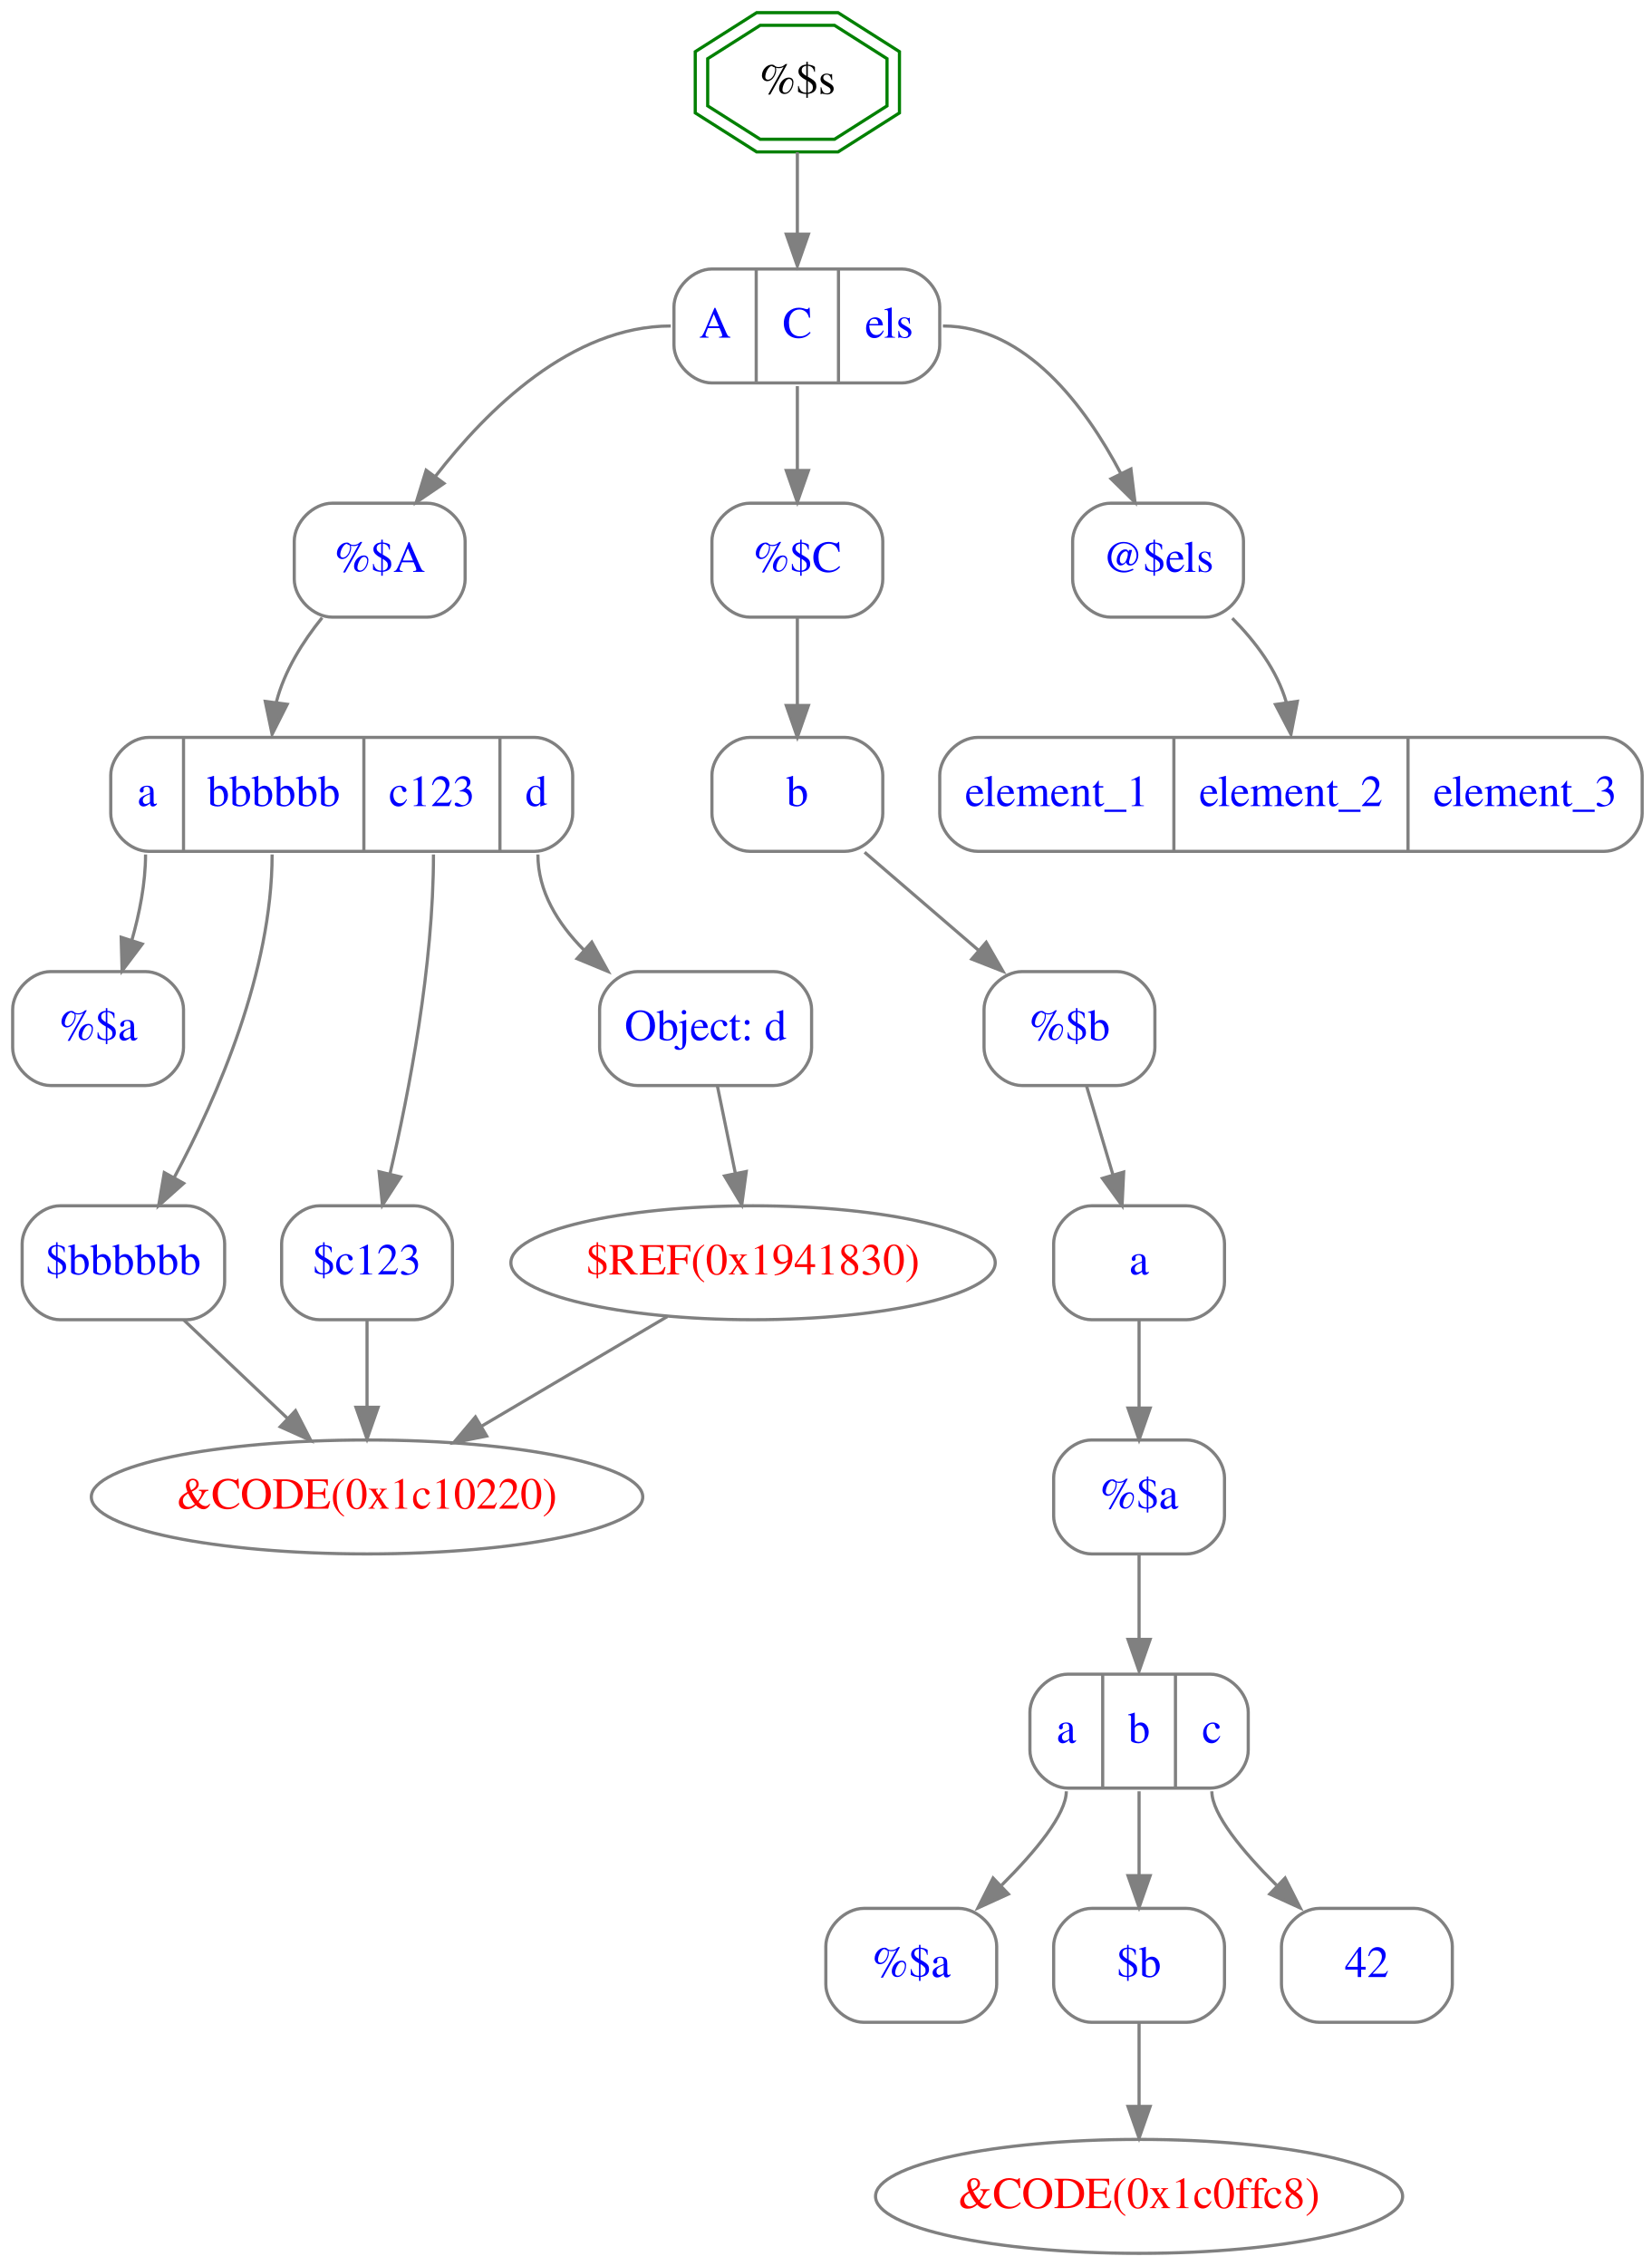
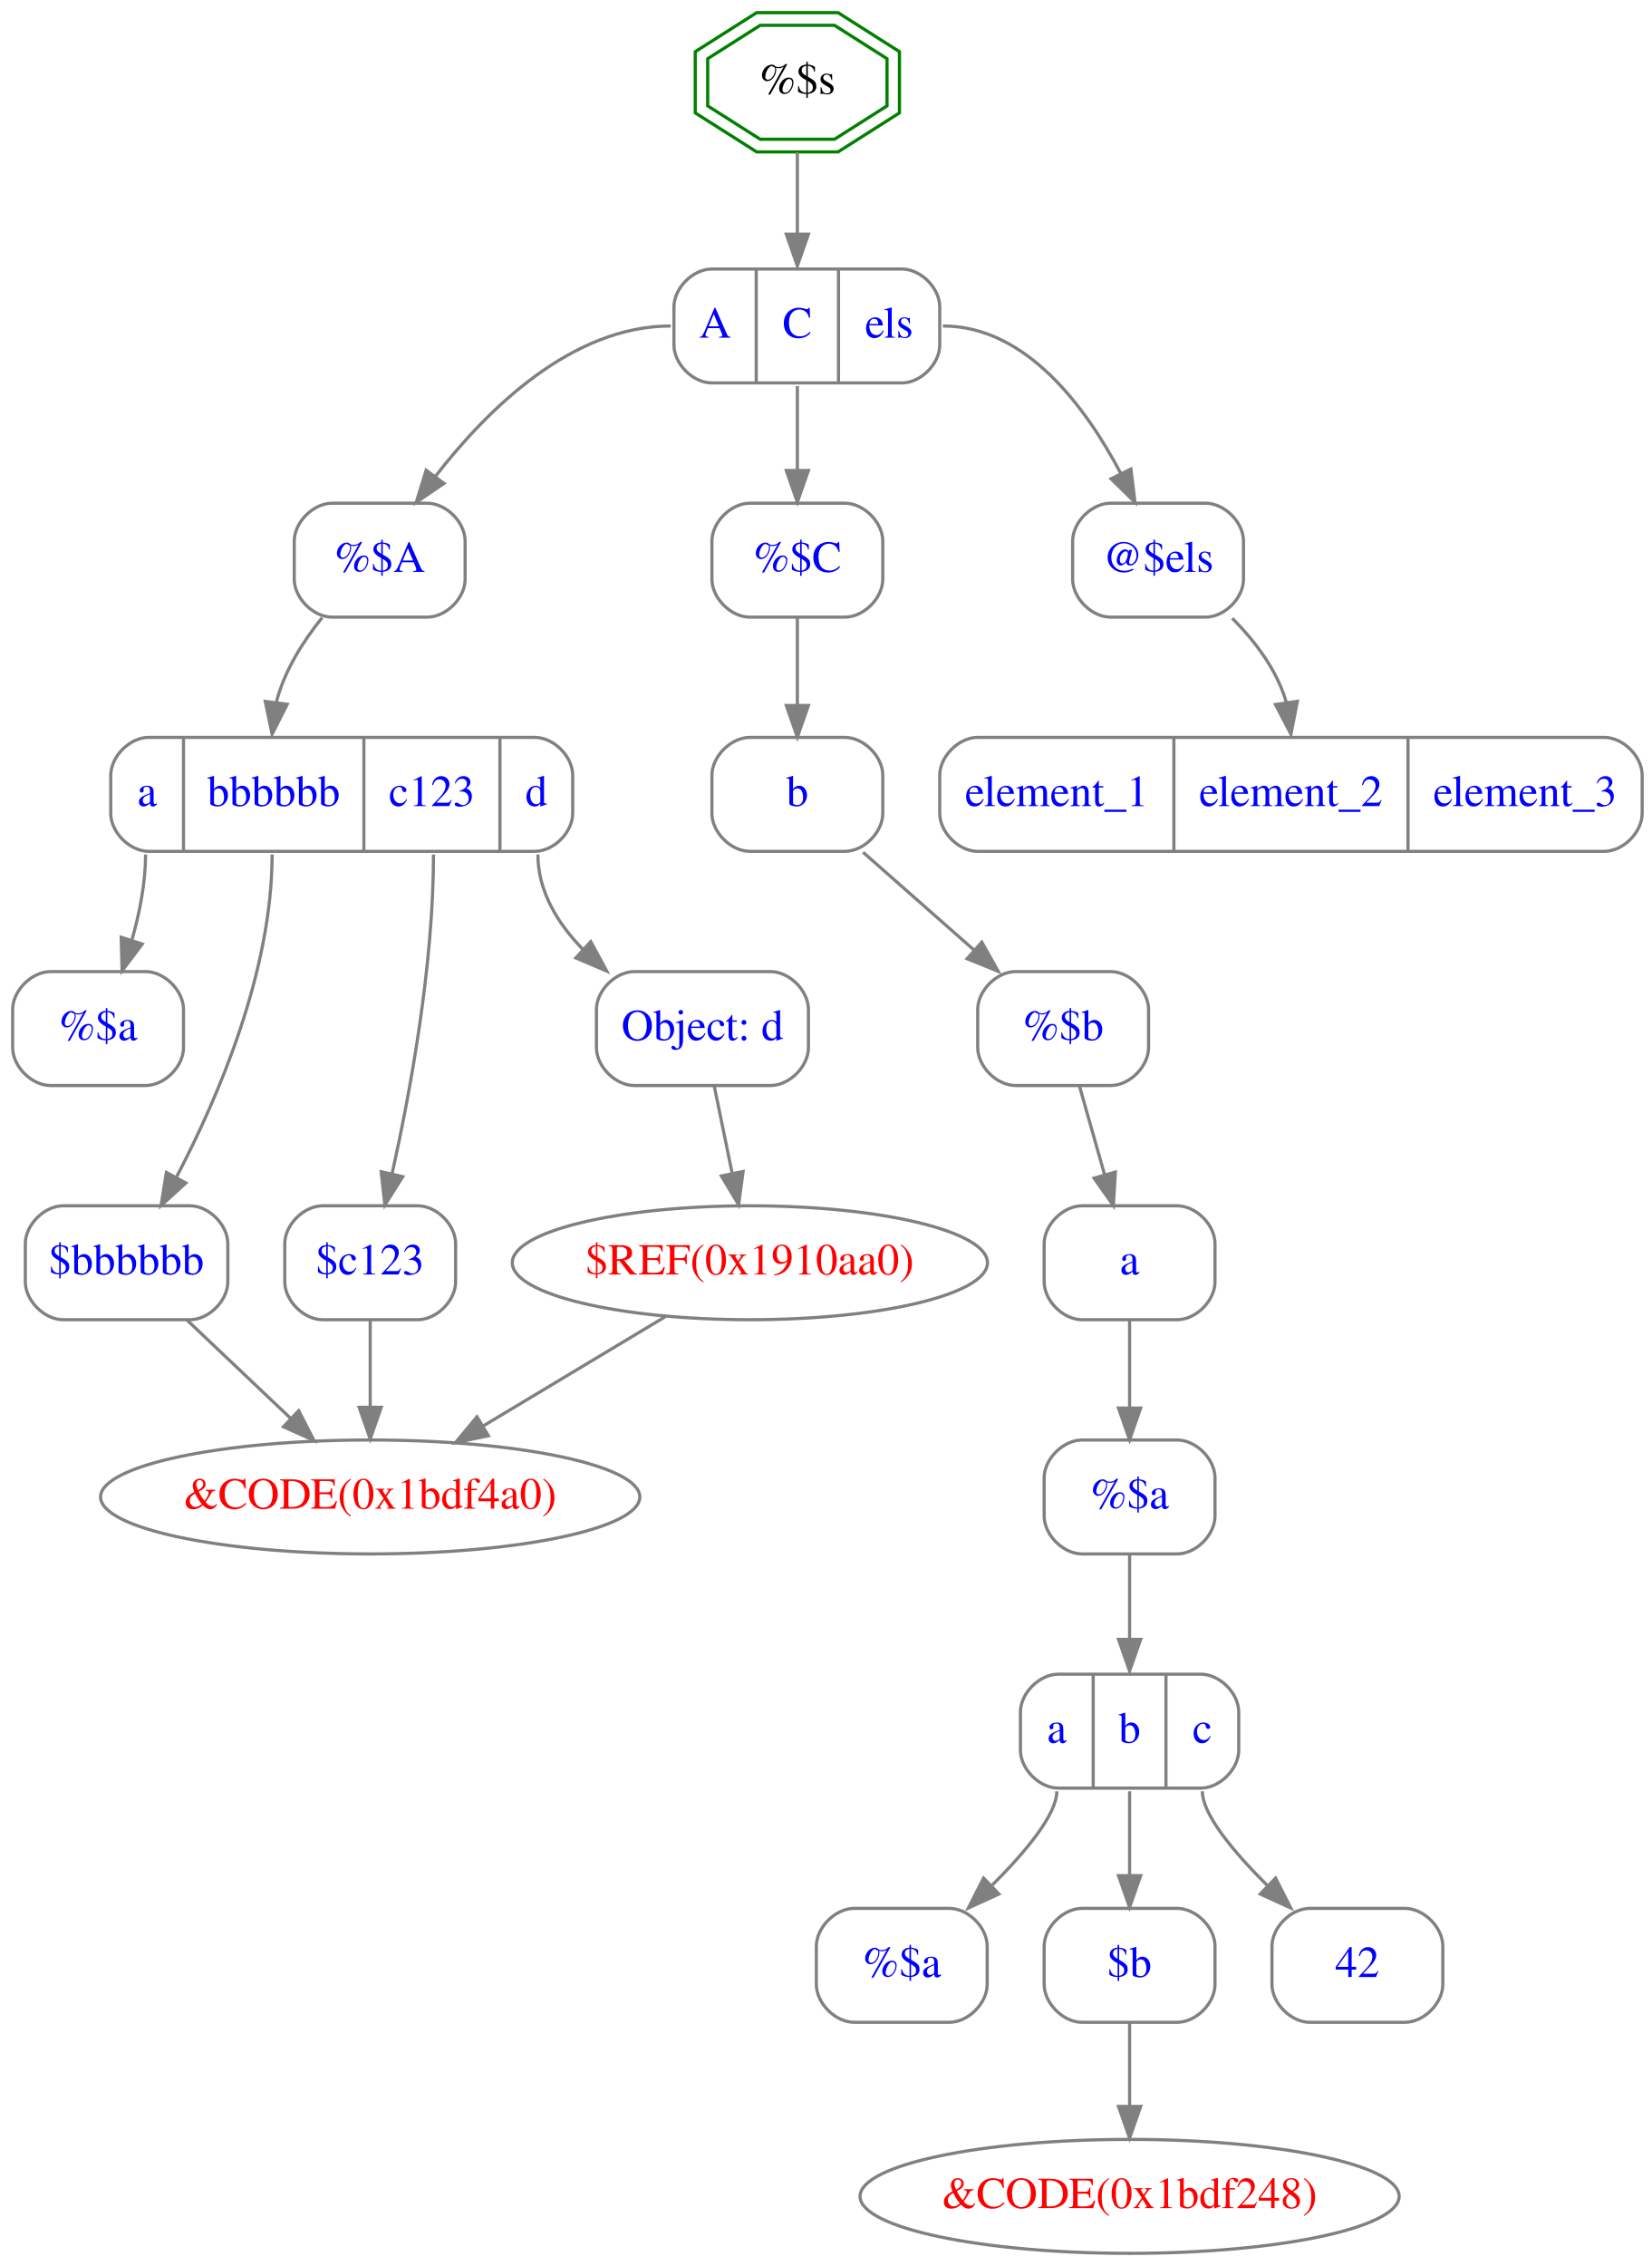
<svg xmlns="http://www.w3.org/2000/svg" width="522pt" height="716pt" viewBox="0.00 0.00 522.00 716.00">
  <g id="graph0" class="graph" transform="scale(1 1) rotate(0) translate(4 712)">
    <polygon fill="white" stroke="white" points="-4,4 -4,-712 518,-712 518,4 -4,4" />
    <g id="node1" class="node">
      <polygon fill="none" stroke="green" points="276.338,-678.544 276.338,-693.456 259.738,-704 236.262,-704 219.662,-693.456 219.662,-678.544 236.262,-668 259.738,-668 276.338,-678.544" />
      <polygon fill="none" stroke="green" points="280.268,-676.325 280.268,-695.675 260.863,-708 235.137,-708 215.732,-695.675 215.732,-676.325 235.137,-664 260.863,-664 280.268,-676.325" />
      <text text-anchor="middle" x="248" y="-682.3" font-family="Times,serif" font-size="14.00">%$s</text>
    </g>
    <g id="node2" class="node">
      <path fill="none" stroke="grey" d="M221,-591C221,-591 281,-591 281,-591 287,-591 293,-597 293,-603 293,-603 293,-615 293,-615 293,-621 287,-627 281,-627 281,-627 221,-627 221,-627 215,-627 209,-621 209,-615 209,-615 209,-603 209,-603 209,-597 215,-591 221,-591" />
      <text text-anchor="middle" x="222" y="-605.3" font-family="Times,serif" font-size="14.00" fill="blue">A</text>
      <polyline fill="none" stroke="grey" points="235,-591 235,-627 " />
      <text text-anchor="middle" x="248" y="-605.3" font-family="Times,serif" font-size="14.00" fill="blue">C</text>
      <polyline fill="none" stroke="grey" points="261,-591 261,-627 " />
      <text text-anchor="middle" x="277" y="-605.3" font-family="Times,serif" font-size="14.00" fill="blue">els</text>
    </g>
    <g id="edge1" class="edge">
      <path fill="none" stroke="grey" d="M248,-663.886C248,-656.163 248,-647.138 248,-638.263" />
      <polygon fill="grey" stroke="grey" points="251.5,-638 248,-628 244.5,-638 251.5,-638" />
    </g>
    <g id="node3" class="node">
      <path fill="none" stroke="grey" d="M101,-517C101,-517 131,-517 131,-517 137,-517 143,-523 143,-529 143,-529 143,-541 143,-541 143,-547 137,-553 131,-553 131,-553 101,-553 101,-553 95,-553 89,-547 89,-541 89,-541 89,-529 89,-529 89,-523 95,-517 101,-517" />
      <text text-anchor="middle" x="116" y="-531.3" font-family="Times,serif" font-size="14.00" fill="blue">%$A</text>
    </g>
    <g id="edge2" class="edge">
      <path fill="none" stroke="grey" d="M208,-609C176.694,-609 149.997,-582.662 133.552,-561.412" />
      <polygon fill="grey" stroke="grey" points="136.314,-559.259 127.559,-553.292 130.682,-563.416 136.314,-559.259" />
    </g>
    <g id="node11" class="node">
      <path fill="none" stroke="grey" d="M233,-517C233,-517 263,-517 263,-517 269,-517 275,-523 275,-529 275,-529 275,-541 275,-541 275,-547 269,-553 263,-553 263,-553 233,-553 233,-553 227,-553 221,-547 221,-541 221,-541 221,-529 221,-529 221,-523 227,-517 233,-517" />
      <text text-anchor="middle" x="248" y="-531.3" font-family="Times,serif" font-size="14.00" fill="blue">%$C</text>
    </g>
    <g id="edge12" class="edge">
      <path fill="none" stroke="grey" d="M248,-590C248,-581.406 248,-572.057 248,-563.546" />
      <polygon fill="grey" stroke="grey" points="251.5,-563.333 248,-553.333 244.5,-563.333 251.5,-563.333" />
    </g>
    <g id="node21" class="node">
      <path fill="none" stroke="grey" d="M347,-517C347,-517 377,-517 377,-517 383,-517 389,-523 389,-529 389,-529 389,-541 389,-541 389,-547 383,-553 377,-553 377,-553 347,-553 347,-553 341,-553 335,-547 335,-541 335,-541 335,-529 335,-529 335,-523 341,-517 347,-517" />
      <text text-anchor="middle" x="362" y="-531.3" font-family="Times,serif" font-size="14.00" fill="blue">@$els</text>
    </g>
    <g id="edge22" class="edge">
      <path fill="none" stroke="grey" d="M294,-609C320.176,-609 339.025,-583.586 350.146,-562.545" />
      <polygon fill="grey" stroke="grey" points="353.425,-563.809 354.71,-553.292 347.147,-560.712 353.425,-563.809" />
    </g>
    <g id="node4" class="node">
      <path fill="none" stroke="grey" d="M43,-443C43,-443 165,-443 165,-443 171,-443 177,-449 177,-455 177,-455 177,-467 177,-467 177,-473 171,-479 165,-479 165,-479 43,-479 43,-479 37,-479 31,-473 31,-467 31,-467 31,-455 31,-455 31,-449 37,-443 43,-443" />
      <text text-anchor="middle" x="42.5" y="-457.3" font-family="Times,serif" font-size="14.00" fill="blue">a</text>
      <polyline fill="none" stroke="grey" points="54,-443 54,-479 " />
      <text text-anchor="middle" x="82.5" y="-457.3" font-family="Times,serif" font-size="14.00" fill="blue">bbbbbb</text>
      <polyline fill="none" stroke="grey" points="111,-443 111,-479 " />
      <text text-anchor="middle" x="132.5" y="-457.3" font-family="Times,serif" font-size="14.00" fill="blue">c123</text>
      <polyline fill="none" stroke="grey" points="154,-443 154,-479 " />
      <text text-anchor="middle" x="165.5" y="-457.3" font-family="Times,serif" font-size="14.00" fill="blue">d</text>
    </g>
    <g id="edge3" class="edge">
      <path fill="none" stroke="grey" d="M97.806,-516.825C91.743,-509.328 85.883,-500.066 83.333,-490.126" />
      <polygon fill="grey" stroke="grey" points="86.775,-489.458 82,-480 79.835,-490.371 86.775,-489.458" />
    </g>
    <g id="node5" class="node">
      <path fill="none" stroke="grey" d="M12,-369C12,-369 42,-369 42,-369 48,-369 54,-375 54,-381 54,-381 54,-393 54,-393 54,-399 48,-405 42,-405 42,-405 12,-405 12,-405 6,-405 0,-399 0,-393 0,-393 0,-381 0,-381 0,-375 6,-369 12,-369" />
      <text text-anchor="middle" x="27" y="-383.3" font-family="Times,serif" font-size="14.00" fill="blue">%$a</text>
    </g>
    <g id="edge4" class="edge">
      <path fill="none" stroke="grey" d="M42,-442C42,-432.966 40.093,-423.381 37.639,-414.788" />
      <polygon fill="grey" stroke="grey" points="40.968,-413.706 34.588,-405.247 34.3,-415.838 40.968,-413.706" />
    </g>
    <g id="node6" class="node">
-       <path fill="none" stroke="grey" d="M15,-295C15,-295 55,-295 55,-295 61,-295 67,-301 67,-307 67,-307 67,-319 67,-319 67,-325 61,-331 55,-331 55,-331 15,-331 15,-331 9,-331 3,-325 3,-319 3,-319 3,-307 3,-307 3,-301 9,-295 15,-295" />
-       <text text-anchor="middle" x="35" y="-309.3" font-family="Times,serif" font-size="14.00" fill="blue">$bbbbbb</text>
+       <path fill="none" stroke="grey" d="M16,-295C16,-295 56,-295 56,-295 62,-295 68,-301 68,-307 68,-307 68,-319 68,-319 68,-325 62,-331 56,-331 56,-331 16,-331 16,-331 10,-331 4,-325 4,-319 4,-319 4,-307 4,-307 4,-301 10,-295 16,-295" />
+       <text text-anchor="middle" x="36" y="-309.3" font-family="Times,serif" font-size="14.00" fill="blue">$bbbbbb</text>
    </g>
    <g id="edge5" class="edge">
-       <path fill="none" stroke="grey" d="M82,-442C82,-405.012 64.731,-365.467 51.129,-340.056" />
-       <polygon fill="grey" stroke="grey" points="54.044,-338.096 46.138,-331.043 47.92,-341.487 54.044,-338.096" />
+       <path fill="none" stroke="grey" d="M82,-442C82,-405.104 65.099,-365.539 51.785,-340.098" />
+       <polygon fill="grey" stroke="grey" points="54.739,-338.203 46.901,-331.074 48.583,-341.535 54.739,-338.203" />
    </g>
    <g id="node8" class="node">
-       <path fill="none" stroke="grey" d="M97,-295C97,-295 127,-295 127,-295 133,-295 139,-301 139,-307 139,-307 139,-319 139,-319 139,-325 133,-331 127,-331 127,-331 97,-331 97,-331 91,-331 85,-325 85,-319 85,-319 85,-307 85,-307 85,-301 91,-295 97,-295" />
-       <text text-anchor="middle" x="112" y="-309.3" font-family="Times,serif" font-size="14.00" fill="blue">$c123</text>
+       <path fill="none" stroke="grey" d="M98,-295C98,-295 128,-295 128,-295 134,-295 140,-301 140,-307 140,-307 140,-319 140,-319 140,-325 134,-331 128,-331 128,-331 98,-331 98,-331 92,-331 86,-325 86,-319 86,-319 86,-307 86,-307 86,-301 92,-295 98,-295" />
+       <text text-anchor="middle" x="113" y="-309.3" font-family="Times,serif" font-size="14.00" fill="blue">$c123</text>
    </g>
    <g id="edge7" class="edge">
-       <path fill="none" stroke="grey" d="M133,-442C133,-406.9 125.333,-367.119 119.264,-341.128" />
-       <polygon fill="grey" stroke="grey" points="122.621,-340.118 116.871,-331.22 115.816,-341.762 122.621,-340.118" />
+       <path fill="none" stroke="grey" d="M133,-442C133,-406.943 125.698,-367.152 119.918,-341.148" />
+       <polygon fill="grey" stroke="grey" points="123.29,-340.195 117.639,-331.234 116.468,-341.764 123.29,-340.195" />
    </g>
    <g id="node9" class="node">
-       <path fill="none" stroke="grey" d="M197.5,-369C197.5,-369 240.5,-369 240.5,-369 246.5,-369 252.5,-375 252.5,-381 252.5,-381 252.5,-393 252.5,-393 252.5,-399 246.5,-405 240.5,-405 240.5,-405 197.5,-405 197.5,-405 191.5,-405 185.5,-399 185.5,-393 185.5,-393 185.5,-381 185.5,-381 185.5,-375 191.5,-369 197.5,-369" />
-       <text text-anchor="middle" x="219" y="-383.3" font-family="Times,serif" font-size="14.00" fill="blue">Object: d</text>
+       <path fill="none" stroke="grey" d="M196.5,-369C196.5,-369 239.5,-369 239.5,-369 245.5,-369 251.5,-375 251.5,-381 251.5,-381 251.5,-393 251.5,-393 251.5,-399 245.5,-405 239.5,-405 239.5,-405 196.5,-405 196.5,-405 190.5,-405 184.5,-399 184.5,-393 184.5,-393 184.5,-381 184.5,-381 184.5,-375 190.5,-369 196.5,-369" />
+       <text text-anchor="middle" x="218" y="-383.3" font-family="Times,serif" font-size="14.00" fill="blue">Object: d</text>
    </g>
    <g id="edge9" class="edge">
-       <path fill="none" stroke="grey" d="M166,-442C166,-430.308 172.287,-420.145 180.531,-411.846" />
-       <polygon fill="grey" stroke="grey" points="183.031,-414.306 188.17,-405.04 178.375,-409.079 183.031,-414.306" />
+       <path fill="none" stroke="grey" d="M166,-442C166,-430.414 172.169,-420.284 180.257,-411.982" />
+       <polygon fill="grey" stroke="grey" points="182.708,-414.484 187.751,-405.166 177.998,-409.305 182.708,-414.484" />
    </g>
    <g id="node7" class="node">
-       <ellipse fill="none" stroke="grey" cx="112" cy="-239" rx="87.138" ry="18" />
-       <text text-anchor="middle" x="112" y="-235.3" font-family="Times,serif" font-size="14.00" fill="red">&amp;CODE(0x1c10220)</text>
+       <ellipse fill="none" stroke="grey" cx="113" cy="-239" rx="85.214" ry="18" />
+       <text text-anchor="middle" x="113" y="-235.3" font-family="Times,serif" font-size="14.00" fill="red">&amp;CODE(0x1bdf4a0)</text>
    </g>
    <g id="edge6" class="edge">
-       <path fill="none" stroke="grey" d="M54.034,-294.955C63.925,-285.578 76.142,-273.995 86.806,-263.885" />
-       <polygon fill="grey" stroke="grey" points="89.392,-266.257 94.241,-256.836 84.576,-261.177 89.392,-266.257" />
+       <path fill="none" stroke="grey" d="M55.034,-294.955C64.925,-285.578 77.142,-273.995 87.806,-263.885" />
+       <polygon fill="grey" stroke="grey" points="90.392,-266.257 95.241,-256.836 85.576,-261.177 90.392,-266.257" />
    </g>
    <g id="edge8" class="edge">
-       <path fill="none" stroke="grey" d="M112,-294.955C112,-286.701 112,-276.738 112,-267.574" />
-       <polygon fill="grey" stroke="grey" points="115.5,-267.335 112,-257.335 108.5,-267.335 115.5,-267.335" />
+       <path fill="none" stroke="grey" d="M113,-294.955C113,-286.701 113,-276.738 113,-267.574" />
+       <polygon fill="grey" stroke="grey" points="116.5,-267.335 113,-257.335 109.5,-267.335 116.5,-267.335" />
    </g>
    <g id="node10" class="node">
-       <ellipse fill="none" stroke="grey" cx="234" cy="-313" rx="76.539" ry="18" />
-       <text text-anchor="middle" x="234" y="-309.3" font-family="Times,serif" font-size="14.00" fill="red">$REF(0x1941830)</text>
+       <ellipse fill="none" stroke="grey" cx="233" cy="-313" rx="75.09" ry="18" />
+       <text text-anchor="middle" x="233" y="-309.3" font-family="Times,serif" font-size="14.00" fill="red">$REF(0x1910aa0)</text>
    </g>
    <g id="edge10" class="edge">
-       <path fill="none" stroke="grey" d="M222.708,-368.955C224.422,-360.611 226.496,-350.521 228.395,-341.276" />
-       <polygon fill="grey" stroke="grey" points="231.854,-341.835 230.438,-331.335 224.997,-340.426 231.854,-341.835" />
+       <path fill="none" stroke="grey" d="M221.708,-368.955C223.422,-360.611 225.496,-350.521 227.395,-341.276" />
+       <polygon fill="grey" stroke="grey" points="230.854,-341.835 229.438,-331.335 223.997,-340.426 230.854,-341.835" />
    </g>
    <g id="edge11" class="edge">
-       <path fill="none" stroke="grey" d="M206.924,-296.021C189.592,-285.792 166.902,-272.401 148.052,-261.277" />
-       <polygon fill="grey" stroke="grey" points="149.813,-258.252 139.422,-256.183 146.255,-264.28 149.813,-258.252" />
+       <path fill="none" stroke="grey" d="M206.368,-296.021C189.397,-285.838 167.204,-272.522 148.713,-261.428" />
+       <polygon fill="grey" stroke="grey" points="150.348,-258.327 139.972,-256.183 146.747,-264.33 150.348,-258.327" />
    </g>
    <g id="node12" class="node">
      <path fill="none" stroke="grey" d="M233,-443C233,-443 263,-443 263,-443 269,-443 275,-449 275,-455 275,-455 275,-467 275,-467 275,-473 269,-479 263,-479 263,-479 233,-479 233,-479 227,-479 221,-473 221,-467 221,-467 221,-455 221,-455 221,-449 227,-443 233,-443" />
      <text text-anchor="middle" x="248" y="-457.3" font-family="Times,serif" font-size="14.00" fill="blue">b</text>
    </g>
    <g id="edge13" class="edge">
      <path fill="none" stroke="grey" d="M248,-516.708C248,-508.464 248,-498.538 248,-489.362" />
      <polygon fill="grey" stroke="grey" points="251.5,-489.082 248,-479.082 244.5,-489.082 251.5,-489.082" />
    </g>
    <g id="node13" class="node">
-       <path fill="none" stroke="grey" d="M319,-369C319,-369 349,-369 349,-369 355,-369 361,-375 361,-381 361,-381 361,-393 361,-393 361,-399 355,-405 349,-405 349,-405 319,-405 319,-405 313,-405 307,-399 307,-393 307,-393 307,-381 307,-381 307,-375 313,-369 319,-369" />
-       <text text-anchor="middle" x="334" y="-383.3" font-family="Times,serif" font-size="14.00" fill="blue">%$b</text>
+       <path fill="none" stroke="grey" d="M317,-369C317,-369 347,-369 347,-369 353,-369 359,-375 359,-381 359,-381 359,-393 359,-393 359,-399 353,-405 347,-405 347,-405 317,-405 317,-405 311,-405 305,-399 305,-393 305,-393 305,-381 305,-381 305,-375 311,-369 317,-369" />
+       <text text-anchor="middle" x="332" y="-383.3" font-family="Times,serif" font-size="14.00" fill="blue">%$b</text>
    </g>
    <g id="edge14" class="edge">
-       <path fill="none" stroke="grey" d="M269.258,-442.708C280.089,-433.388 293.418,-421.92 305.16,-411.816" />
-       <polygon fill="grey" stroke="grey" points="307.689,-414.257 312.986,-405.082 303.123,-408.951 307.689,-414.257" />
+       <path fill="none" stroke="grey" d="M268.764,-442.708C279.343,-433.388 292.362,-421.92 303.831,-411.816" />
+       <polygon fill="grey" stroke="grey" points="306.285,-414.318 311.475,-405.082 301.658,-409.066 306.285,-414.318" />
    </g>
    <g id="node14" class="node">
-       <path fill="none" stroke="grey" d="M341,-295C341,-295 371,-295 371,-295 377,-295 383,-301 383,-307 383,-307 383,-319 383,-319 383,-325 377,-331 371,-331 371,-331 341,-331 341,-331 335,-331 329,-325 329,-319 329,-319 329,-307 329,-307 329,-301 335,-295 341,-295" />
-       <text text-anchor="middle" x="356" y="-309.3" font-family="Times,serif" font-size="14.00" fill="blue">a</text>
+       <path fill="none" stroke="grey" d="M338,-295C338,-295 368,-295 368,-295 374,-295 380,-301 380,-307 380,-307 380,-319 380,-319 380,-325 374,-331 368,-331 368,-331 338,-331 338,-331 332,-331 326,-325 326,-319 326,-319 326,-307 326,-307 326,-301 332,-295 338,-295" />
+       <text text-anchor="middle" x="353" y="-309.3" font-family="Times,serif" font-size="14.00" fill="blue">a</text>
    </g>
    <g id="edge15" class="edge">
-       <path fill="none" stroke="grey" d="M339.438,-368.708C341.943,-360.284 344.969,-350.105 347.746,-340.765" />
-       <polygon fill="grey" stroke="grey" points="351.129,-341.665 350.624,-331.082 344.42,-339.67 351.129,-341.665" />
+       <path fill="none" stroke="grey" d="M337.191,-368.708C339.581,-360.284 342.47,-350.105 345.121,-340.765" />
+       <polygon fill="grey" stroke="grey" points="348.506,-341.657 347.869,-331.082 341.772,-339.746 348.506,-341.657" />
    </g>
    <g id="node15" class="node">
-       <path fill="none" stroke="grey" d="M341,-221C341,-221 371,-221 371,-221 377,-221 383,-227 383,-233 383,-233 383,-245 383,-245 383,-251 377,-257 371,-257 371,-257 341,-257 341,-257 335,-257 329,-251 329,-245 329,-245 329,-233 329,-233 329,-227 335,-221 341,-221" />
-       <text text-anchor="middle" x="356" y="-235.3" font-family="Times,serif" font-size="14.00" fill="blue">%$a</text>
+       <path fill="none" stroke="grey" d="M338,-221C338,-221 368,-221 368,-221 374,-221 380,-227 380,-233 380,-233 380,-245 380,-245 380,-251 374,-257 368,-257 368,-257 338,-257 338,-257 332,-257 326,-251 326,-245 326,-245 326,-233 326,-233 326,-227 332,-221 338,-221" />
+       <text text-anchor="middle" x="353" y="-235.3" font-family="Times,serif" font-size="14.00" fill="blue">%$a</text>
    </g>
    <g id="edge16" class="edge">
-       <path fill="none" stroke="grey" d="M356,-294.708C356,-286.464 356,-276.538 356,-267.362" />
-       <polygon fill="grey" stroke="grey" points="359.5,-267.082 356,-257.082 352.5,-267.082 359.5,-267.082" />
+       <path fill="none" stroke="grey" d="M353,-294.708C353,-286.464 353,-276.538 353,-267.362" />
+       <polygon fill="grey" stroke="grey" points="356.5,-267.082 353,-257.082 349.5,-267.082 356.5,-267.082" />
    </g>
    <g id="node16" class="node">
-       <path fill="none" stroke="grey" d="M333.5,-147C333.5,-147 378.5,-147 378.5,-147 384.5,-147 390.5,-153 390.5,-159 390.5,-159 390.5,-171 390.5,-171 390.5,-177 384.5,-183 378.5,-183 378.5,-183 333.5,-183 333.5,-183 327.5,-183 321.5,-177 321.5,-171 321.5,-171 321.5,-159 321.5,-159 321.5,-153 327.5,-147 333.5,-147" />
-       <text text-anchor="middle" x="333" y="-161.3" font-family="Times,serif" font-size="14.00" fill="blue">a</text>
-       <polyline fill="none" stroke="grey" points="344.5,-147 344.5,-183 " />
-       <text text-anchor="middle" x="356" y="-161.3" font-family="Times,serif" font-size="14.00" fill="blue">b</text>
-       <polyline fill="none" stroke="grey" points="367.5,-147 367.5,-183 " />
-       <text text-anchor="middle" x="379" y="-161.3" font-family="Times,serif" font-size="14.00" fill="blue">c</text>
+       <path fill="none" stroke="grey" d="M330.5,-147C330.5,-147 375.5,-147 375.5,-147 381.5,-147 387.5,-153 387.5,-159 387.5,-159 387.5,-171 387.5,-171 387.5,-177 381.5,-183 375.5,-183 375.5,-183 330.5,-183 330.5,-183 324.5,-183 318.5,-177 318.5,-171 318.5,-171 318.5,-159 318.5,-159 318.5,-153 324.5,-147 330.5,-147" />
+       <text text-anchor="middle" x="330" y="-161.3" font-family="Times,serif" font-size="14.00" fill="blue">a</text>
+       <polyline fill="none" stroke="grey" points="341.5,-147 341.5,-183 " />
+       <text text-anchor="middle" x="353" y="-161.3" font-family="Times,serif" font-size="14.00" fill="blue">b</text>
+       <polyline fill="none" stroke="grey" points="364.5,-147 364.5,-183 " />
+       <text text-anchor="middle" x="376" y="-161.3" font-family="Times,serif" font-size="14.00" fill="blue">c</text>
    </g>
    <g id="edge17" class="edge">
-       <path fill="none" stroke="grey" d="M356,-220.667C356,-212.896 356,-203.513 356,-194.275" />
-       <polygon fill="grey" stroke="grey" points="359.5,-194 356,-184 352.5,-194 359.5,-194" />
+       <path fill="none" stroke="grey" d="M353,-220.667C353,-212.896 353,-203.513 353,-194.275" />
+       <polygon fill="grey" stroke="grey" points="356.5,-194 353,-184 349.5,-194 356.5,-194" />
    </g>
    <g id="node17" class="node">
-       <path fill="none" stroke="grey" d="M269,-73C269,-73 299,-73 299,-73 305,-73 311,-79 311,-85 311,-85 311,-97 311,-97 311,-103 305,-109 299,-109 299,-109 269,-109 269,-109 263,-109 257,-103 257,-97 257,-97 257,-85 257,-85 257,-79 263,-73 269,-73" />
-       <text text-anchor="middle" x="284" y="-87.3" font-family="Times,serif" font-size="14.00" fill="blue">%$a</text>
+       <path fill="none" stroke="grey" d="M266,-73C266,-73 296,-73 296,-73 302,-73 308,-79 308,-85 308,-85 308,-97 308,-97 308,-103 302,-109 296,-109 296,-109 266,-109 266,-109 260,-109 254,-103 254,-97 254,-97 254,-85 254,-85 254,-79 260,-73 266,-73" />
+       <text text-anchor="middle" x="281" y="-87.3" font-family="Times,serif" font-size="14.00" fill="blue">%$a</text>
    </g>
    <g id="edge18" class="edge">
-       <path fill="none" stroke="grey" d="M333,-146C333,-138.727 323.326,-127.058 312.574,-116.336" />
-       <polygon fill="grey" stroke="grey" points="314.704,-113.528 305.065,-109.13 309.857,-118.579 314.704,-113.528" />
+       <path fill="none" stroke="grey" d="M330,-146C330,-138.727 320.326,-127.058 309.574,-116.336" />
+       <polygon fill="grey" stroke="grey" points="311.704,-113.528 302.065,-109.13 306.857,-118.579 311.704,-113.528" />
    </g>
    <g id="node18" class="node">
-       <path fill="none" stroke="grey" d="M341,-73C341,-73 371,-73 371,-73 377,-73 383,-79 383,-85 383,-85 383,-97 383,-97 383,-103 377,-109 371,-109 371,-109 341,-109 341,-109 335,-109 329,-103 329,-97 329,-97 329,-85 329,-85 329,-79 335,-73 341,-73" />
-       <text text-anchor="middle" x="356" y="-87.3" font-family="Times,serif" font-size="14.00" fill="blue">$b</text>
+       <path fill="none" stroke="grey" d="M338,-73C338,-73 368,-73 368,-73 374,-73 380,-79 380,-85 380,-85 380,-97 380,-97 380,-103 374,-109 368,-109 368,-109 338,-109 338,-109 332,-109 326,-103 326,-97 326,-97 326,-85 326,-85 326,-79 332,-73 338,-73" />
+       <text text-anchor="middle" x="353" y="-87.3" font-family="Times,serif" font-size="14.00" fill="blue">$b</text>
    </g>
    <g id="edge19" class="edge">
-       <path fill="none" stroke="grey" d="M356,-146C356,-137.406 356,-128.057 356,-119.546" />
-       <polygon fill="grey" stroke="grey" points="359.5,-119.333 356,-109.333 352.5,-119.333 359.5,-119.333" />
+       <path fill="none" stroke="grey" d="M353,-146C353,-137.406 353,-128.057 353,-119.546" />
+       <polygon fill="grey" stroke="grey" points="356.5,-119.333 353,-109.333 349.5,-119.333 356.5,-119.333" />
    </g>
    <g id="node20" class="node">
-       <path fill="none" stroke="grey" d="M413,-73C413,-73 443,-73 443,-73 449,-73 455,-79 455,-85 455,-85 455,-97 455,-97 455,-103 449,-109 443,-109 443,-109 413,-109 413,-109 407,-109 401,-103 401,-97 401,-97 401,-85 401,-85 401,-79 407,-73 413,-73" />
-       <text text-anchor="middle" x="428" y="-87.3" font-family="Times,serif" font-size="14.00" fill="blue">42</text>
+       <path fill="none" stroke="grey" d="M410,-73C410,-73 440,-73 440,-73 446,-73 452,-79 452,-85 452,-85 452,-97 452,-97 452,-103 446,-109 440,-109 440,-109 410,-109 410,-109 404,-109 398,-103 398,-97 398,-97 398,-85 398,-85 398,-79 404,-73 410,-73" />
+       <text text-anchor="middle" x="425" y="-87.3" font-family="Times,serif" font-size="14.00" fill="blue">42</text>
    </g>
    <g id="edge21" class="edge">
-       <path fill="none" stroke="grey" d="M379,-146C379,-138.727 388.674,-127.058 399.426,-116.336" />
-       <polygon fill="grey" stroke="grey" points="402.143,-118.579 406.935,-109.13 397.296,-113.528 402.143,-118.579" />
+       <path fill="none" stroke="grey" d="M376,-146C376,-138.727 385.674,-127.058 396.426,-116.336" />
+       <polygon fill="grey" stroke="grey" points="399.143,-118.579 403.935,-109.13 394.296,-113.528 399.143,-118.579" />
    </g>
    <g id="node19" class="node">
-       <ellipse fill="none" stroke="grey" cx="356" cy="-18" rx="83.289" ry="18" />
-       <text text-anchor="middle" x="356" y="-14.3" font-family="Times,serif" font-size="14.00" fill="red">&amp;CODE(0x1c0ffc8)</text>
+       <ellipse fill="none" stroke="grey" cx="353" cy="-18" rx="85.19" ry="18" />
+       <text text-anchor="middle" x="353" y="-14.3" font-family="Times,serif" font-size="14.00" fill="red">&amp;CODE(0x1bdf248)</text>
    </g>
    <g id="edge20" class="edge">
-       <path fill="none" stroke="grey" d="M356,-72.831C356,-64.894 356,-55.41 356,-46.629" />
-       <polygon fill="grey" stroke="grey" points="359.5,-46.418 356,-36.418 352.5,-46.418 359.5,-46.418" />
+       <path fill="none" stroke="grey" d="M353,-72.831C353,-64.894 353,-55.41 353,-46.629" />
+       <polygon fill="grey" stroke="grey" points="356.5,-46.418 353,-36.418 349.5,-46.418 356.5,-46.418" />
    </g>
    <g id="node22" class="node">
      <path fill="none" stroke="grey" d="M305,-443C305,-443 503,-443 503,-443 509,-443 515,-449 515,-455 515,-455 515,-467 515,-467 515,-473 509,-479 503,-479 503,-479 305,-479 305,-479 299,-479 293,-473 293,-467 293,-467 293,-455 293,-455 293,-449 299,-443 305,-443" />
      <text text-anchor="middle" x="330" y="-457.3" font-family="Times,serif" font-size="14.00" fill="blue">element_1</text>
      <polyline fill="none" stroke="grey" points="367,-443 367,-479 " />
      <text text-anchor="middle" x="404" y="-457.3" font-family="Times,serif" font-size="14.00" fill="blue">element_2</text>
      <polyline fill="none" stroke="grey" points="441,-443 441,-479 " />
      <text text-anchor="middle" x="478" y="-457.3" font-family="Times,serif" font-size="14.00" fill="blue">element_3</text>
    </g>
    <g id="edge23" class="edge">
      <path fill="none" stroke="grey" d="M385.456,-516.643C392.747,-509.313 399.637,-500.191 402.547,-490.032" />
      <polygon fill="grey" stroke="grey" points="406.03,-490.399 404,-480 399.102,-489.395 406.03,-490.399" />
    </g>
  </g>
</svg>
